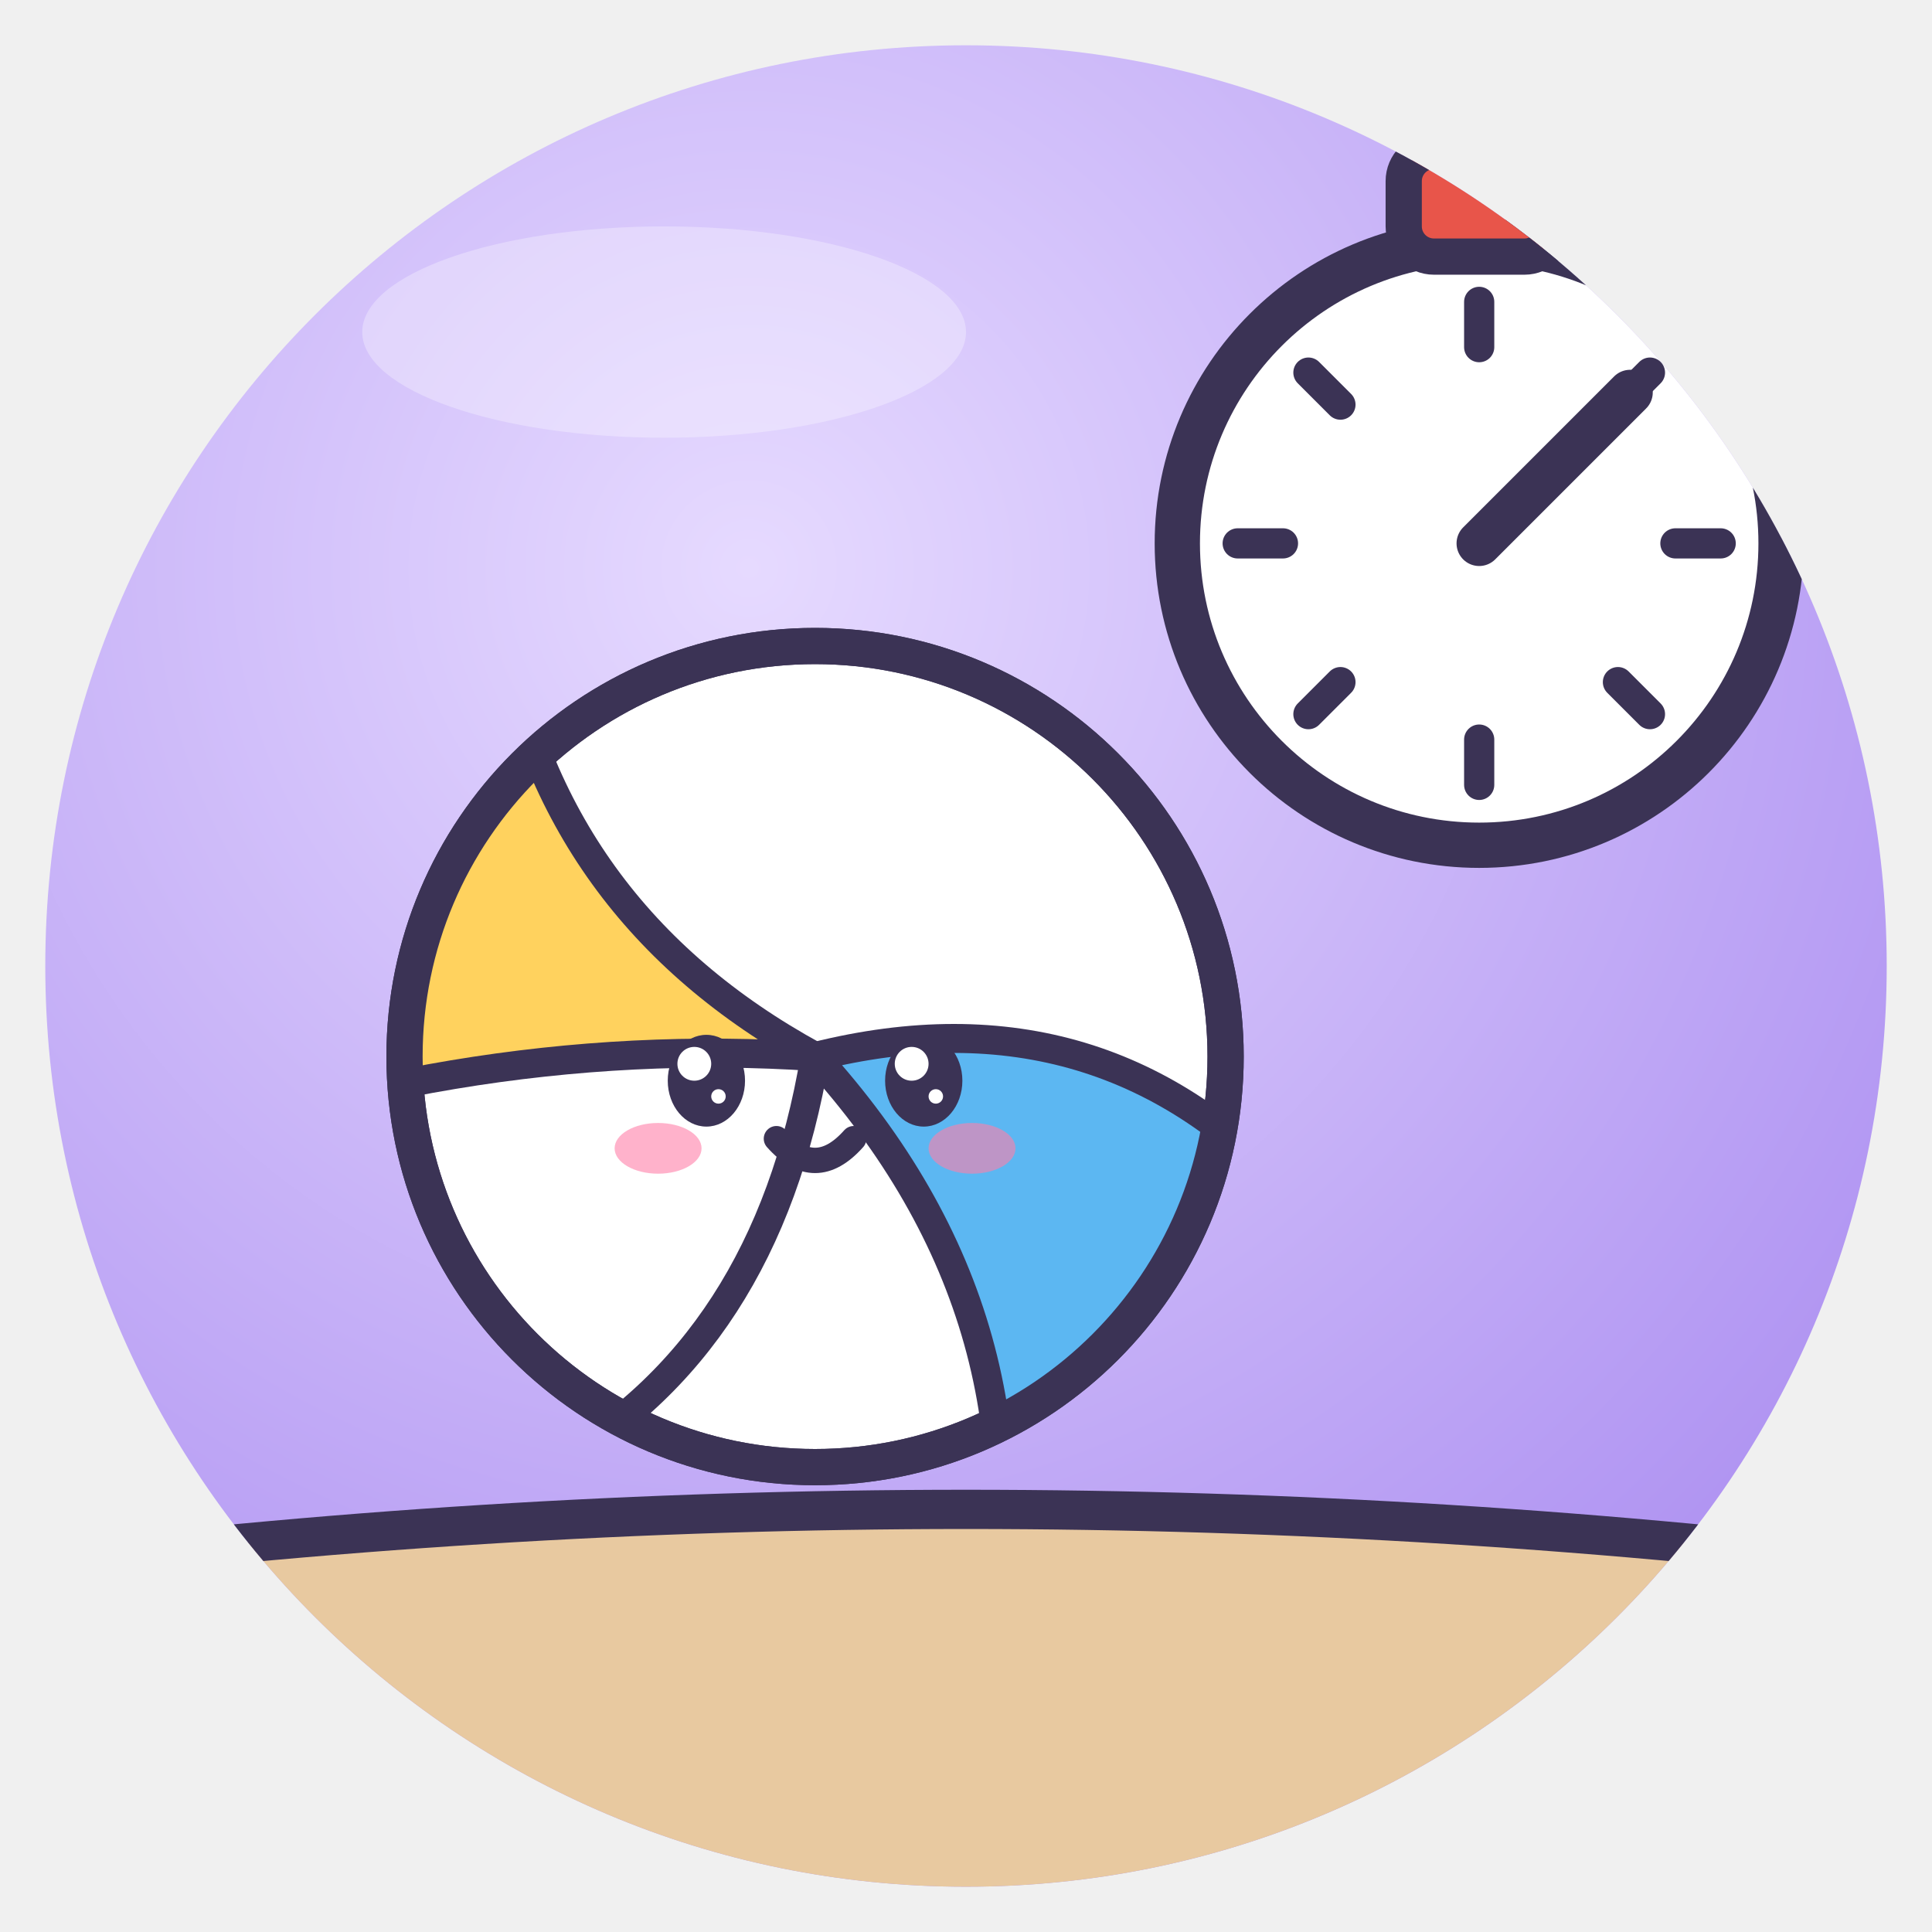
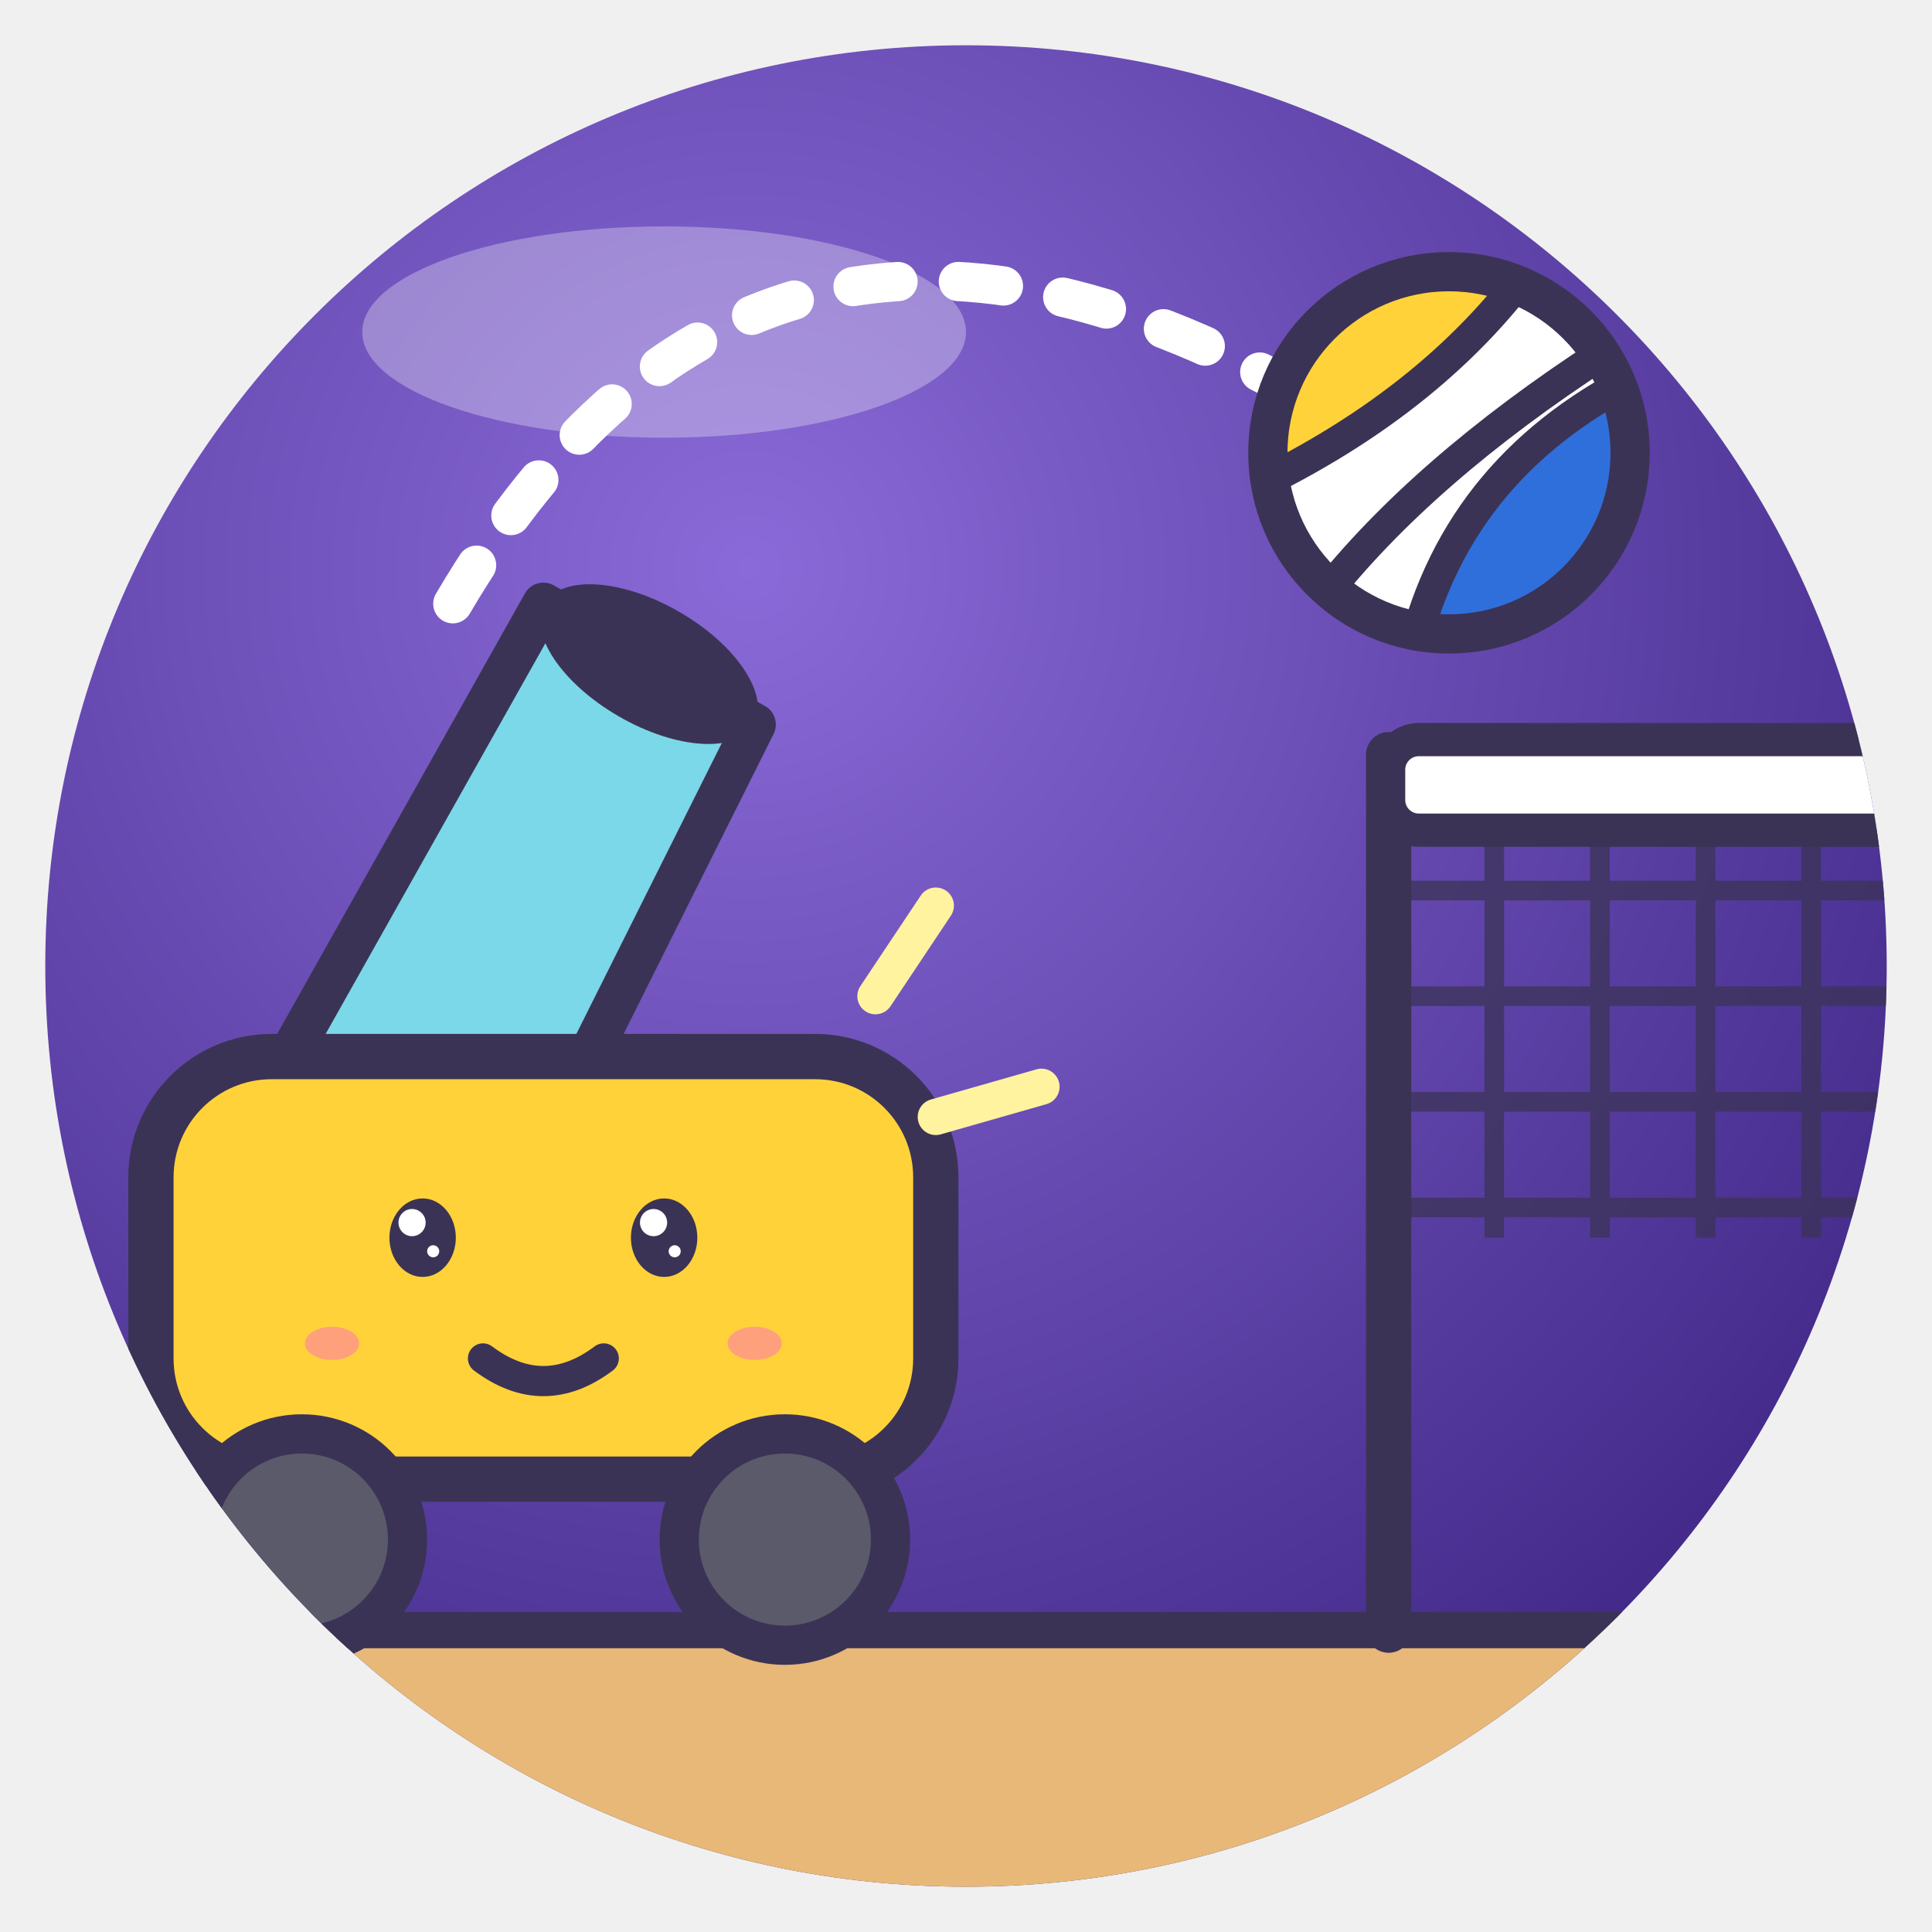
<svg xmlns="http://www.w3.org/2000/svg" viewBox="0 0 128 128" width="128" height="128">
  <defs>
    <radialGradient id="g" cx="38%" cy="28%" r="85%">
-       <stop offset="0" stop-color="#E6DAFF" />
-       <stop offset="1" stop-color="#A98BF0" />
+       <stop offset="0" stop-color="#8A6AD8" />
+       <stop offset="1" stop-color="#3A2280" />
    </radialGradient>
    <clipPath id="c">
      <circle cx="64" cy="64" r="61" />
    </clipPath>
  </defs>
  <circle cx="64" cy="64" r="61" fill="url(#g)" />
  <g clip-path="url(#c)">
-     <path d="M0 104 Q64 96 128 104 V128 H0Z" fill="#E8C9A0" stroke="#3B3355" stroke-linejoin="round" stroke-linecap="round" stroke-width="2.6" />
-     <g transform="translate(54 70) rotate(0) scale(0.8 0.8)">
-       <circle r="34" fill="#fff" stroke="#3B3355" stroke-linejoin="round" stroke-linecap="round" stroke-width="3" />
-       <clipPath id="vbc">
-         <circle r="34" />
-       </clipPath>
-       <g clip-path="url(#vbc)">
-         <path d="M0 0 Q-22 -12 -26 -36 L-60 -30 V10 Q-30 -2 0 0Z" fill="#FFD25E" stroke="#3B3355" stroke-linejoin="round" stroke-linecap="round" stroke-width="2.4" />
-         <path d="M0 0 Q24 -6 40 12 L42 50 H14 Q20 22 0 0Z" fill="#5CB7F2" stroke="#3B3355" stroke-linejoin="round" stroke-linecap="round" stroke-width="2.4" />
-         <path d="M0 0 Q-4 24 -22 34" fill="none" stroke="#3B3355" stroke-linejoin="round" stroke-linecap="round" stroke-width="2.4" />
-       </g>
-       <circle r="34" fill="none" stroke="#3B3355" stroke-linejoin="round" stroke-linecap="round" stroke-width="3" />
-       <ellipse cx="-9" cy="2" rx="3.2" ry="3.8" fill="#3B3355" />
-       <circle cx="-10.0" cy="0.6" r="1.4" fill="#fff" />
-       <circle cx="-8.0" cy="3.3" r="0.6" fill="#fff" />
-       <ellipse cx="9" cy="2" rx="3.2" ry="3.8" fill="#3B3355" />
-       <circle cx="8.0" cy="0.6" r="1.4" fill="#fff" />
-       <circle cx="10.0" cy="3.3" r="0.6" fill="#fff" />
-       <ellipse cx="-13.0" cy="7.6" rx="3.6" ry="2.1" fill="#FF7FA8" opacity=".6" />
-       <ellipse cx="13.0" cy="7.6" rx="3.6" ry="2.1" fill="#FF7FA8" opacity=".6" />
-       <path d="M-3.2 6.8 Q0 10.4 3.2 6.8" fill="none" stroke="#3B3355" stroke-linejoin="round" stroke-linecap="round" stroke-width="2.1" />
+     <path d="M0 108 H128 V128 H0Z" fill="#E7B877" stroke="#3B3355" stroke-linejoin="round" stroke-linecap="round" stroke-width="2.4" />
+     <path d="M92 50 V108" stroke="#3B3355" stroke-linejoin="round" stroke-linecap="round" stroke-width="3" />
+     <path d="M99 52 V82 M106 52 V82 M113 52 V82 M120 52 V82 M127 52 V82 M92 59 H132 M92 66 H132 M92 73 H132 M92 80 H132 " stroke="#3B3355" stroke-width="1.3" opacity=".75" />
+     <rect x="92" y="49" width="40" height="6" rx="2" fill="#fff" stroke="#3B3355" stroke-linejoin="round" stroke-linecap="round" stroke-width="2.2" />
+     <path d="M30 40 Q50 6 86 26" fill="none" stroke="#fff" stroke-width="2.6" stroke-dasharray="3 4" stroke-linecap="round" />
+     <clipPath id="vb23">
+       <circle cx="96" cy="30" r="12" />
+     </clipPath>
+     <circle cx="96" cy="30" r="12" fill="#fff" />
+     <g clip-path="url(#vb23)">
+       <path d="M82.8 32.4 Q95.4 26.4 102.0 16.8 L82.8 16.8Z" fill="#FFD23A" />
+       <path d="M109.2 24.6 Q96.6 30.6 93.6 43.2 L109.2 43.2Z" fill="#2F6FDB" />
+       <path d="M82.8 32.4 Q95.4 26.4 102.0 16.8 M109.2 24.6 Q96.6 30.6 93.6 43.2 M87.6 39.6 Q94.2 31.2 106.2 23.4" fill="none" stroke="#3B3355" stroke-linejoin="round" stroke-linecap="round" stroke-width="2.08" />
    </g>
-     <circle cx="98" cy="36" r="20" fill="#fff" stroke="#3B3355" stroke-linejoin="round" stroke-linecap="round" stroke-width="3" />
-     <rect x="93" y="10" width="10" height="7" rx="2" fill="#E8554A" stroke="#3B3355" stroke-linejoin="round" stroke-linecap="round" stroke-width="2.4" />
-     <path d="M98 20 V23" stroke="#3B3355" stroke-linejoin="round" stroke-linecap="round" stroke-width="2" transform="rotate(0 98 36)" />
-     <path d="M98 20 V23" stroke="#3B3355" stroke-linejoin="round" stroke-linecap="round" stroke-width="2" transform="rotate(45 98 36)" />
-     <path d="M98 20 V23" stroke="#3B3355" stroke-linejoin="round" stroke-linecap="round" stroke-width="2" transform="rotate(90 98 36)" />
-     <path d="M98 20 V23" stroke="#3B3355" stroke-linejoin="round" stroke-linecap="round" stroke-width="2" transform="rotate(135 98 36)" />
-     <path d="M98 20 V23" stroke="#3B3355" stroke-linejoin="round" stroke-linecap="round" stroke-width="2" transform="rotate(180 98 36)" />
-     <path d="M98 20 V23" stroke="#3B3355" stroke-linejoin="round" stroke-linecap="round" stroke-width="2" transform="rotate(225 98 36)" />
-     <path d="M98 20 V23" stroke="#3B3355" stroke-linejoin="round" stroke-linecap="round" stroke-width="2" transform="rotate(270 98 36)" />
-     <path d="M98 20 V23" stroke="#3B3355" stroke-linejoin="round" stroke-linecap="round" stroke-width="2" transform="rotate(315 98 36)" />
-     <path d="M98 36 L108 26" stroke="#3B3355" stroke-linejoin="round" stroke-linecap="round" stroke-width="3" />
+     <circle cx="96" cy="30" r="12" fill="none" stroke="#3B3355" stroke-linejoin="round" stroke-linecap="round" stroke-width="2.6" />
+     <path d="M18 72 L36 40 L50 48 L34 80Z" fill="#7AD8E8" stroke="#3B3355" stroke-linejoin="round" stroke-linecap="round" stroke-width="2.8" />
+     <ellipse cx="43" cy="44" rx="8" ry="4" transform="rotate(30 43 44)" fill="#3B3355" />
+     <rect x="10" y="70" width="52" height="28" rx="8" fill="#FFD23A" stroke="#3B3355" stroke-linejoin="round" stroke-linecap="round" stroke-width="3" />
+     <ellipse cx="28" cy="82" rx="2.2" ry="2.6" fill="#3B3355" />
+     <circle cx="27.3" cy="81.0" r="0.9" fill="#fff" />
+     <circle cx="28.7" cy="82.9" r="0.4" fill="#fff" />
+     <ellipse cx="44" cy="82" rx="2.2" ry="2.6" fill="#3B3355" />
+     <circle cx="43.3" cy="81.0" r="0.9" fill="#fff" />
+     <circle cx="44.7" cy="82.9" r="0.4" fill="#fff" />
+     <path d="M32 90 Q36 93 40 90" fill="none" stroke="#3B3355" stroke-linejoin="round" stroke-linecap="round" stroke-width="2" />
+     <ellipse cx="22" cy="89" rx="1.8" ry="1.1" fill="#FF7FA8" opacity=".6" />
+     <ellipse cx="50" cy="89" rx="1.8" ry="1.1" fill="#FF7FA8" opacity=".6" />
+     <circle cx="20" cy="102" r="7" fill="#5A5A6A" stroke="#3B3355" stroke-linejoin="round" stroke-linecap="round" stroke-width="2.6" />
+     <circle cx="52" cy="102" r="7" fill="#5A5A6A" stroke="#3B3355" stroke-linejoin="round" stroke-linecap="round" stroke-width="2.6" />
+     <path d="M58 66 l4 -6 M62 74 l7 -2" stroke="#FFF3A0" stroke-width="2.4" stroke-linecap="round" />
  </g>
  <ellipse cx="44" cy="22" rx="20" ry="7" fill="#fff" opacity=".3" />
</svg>
